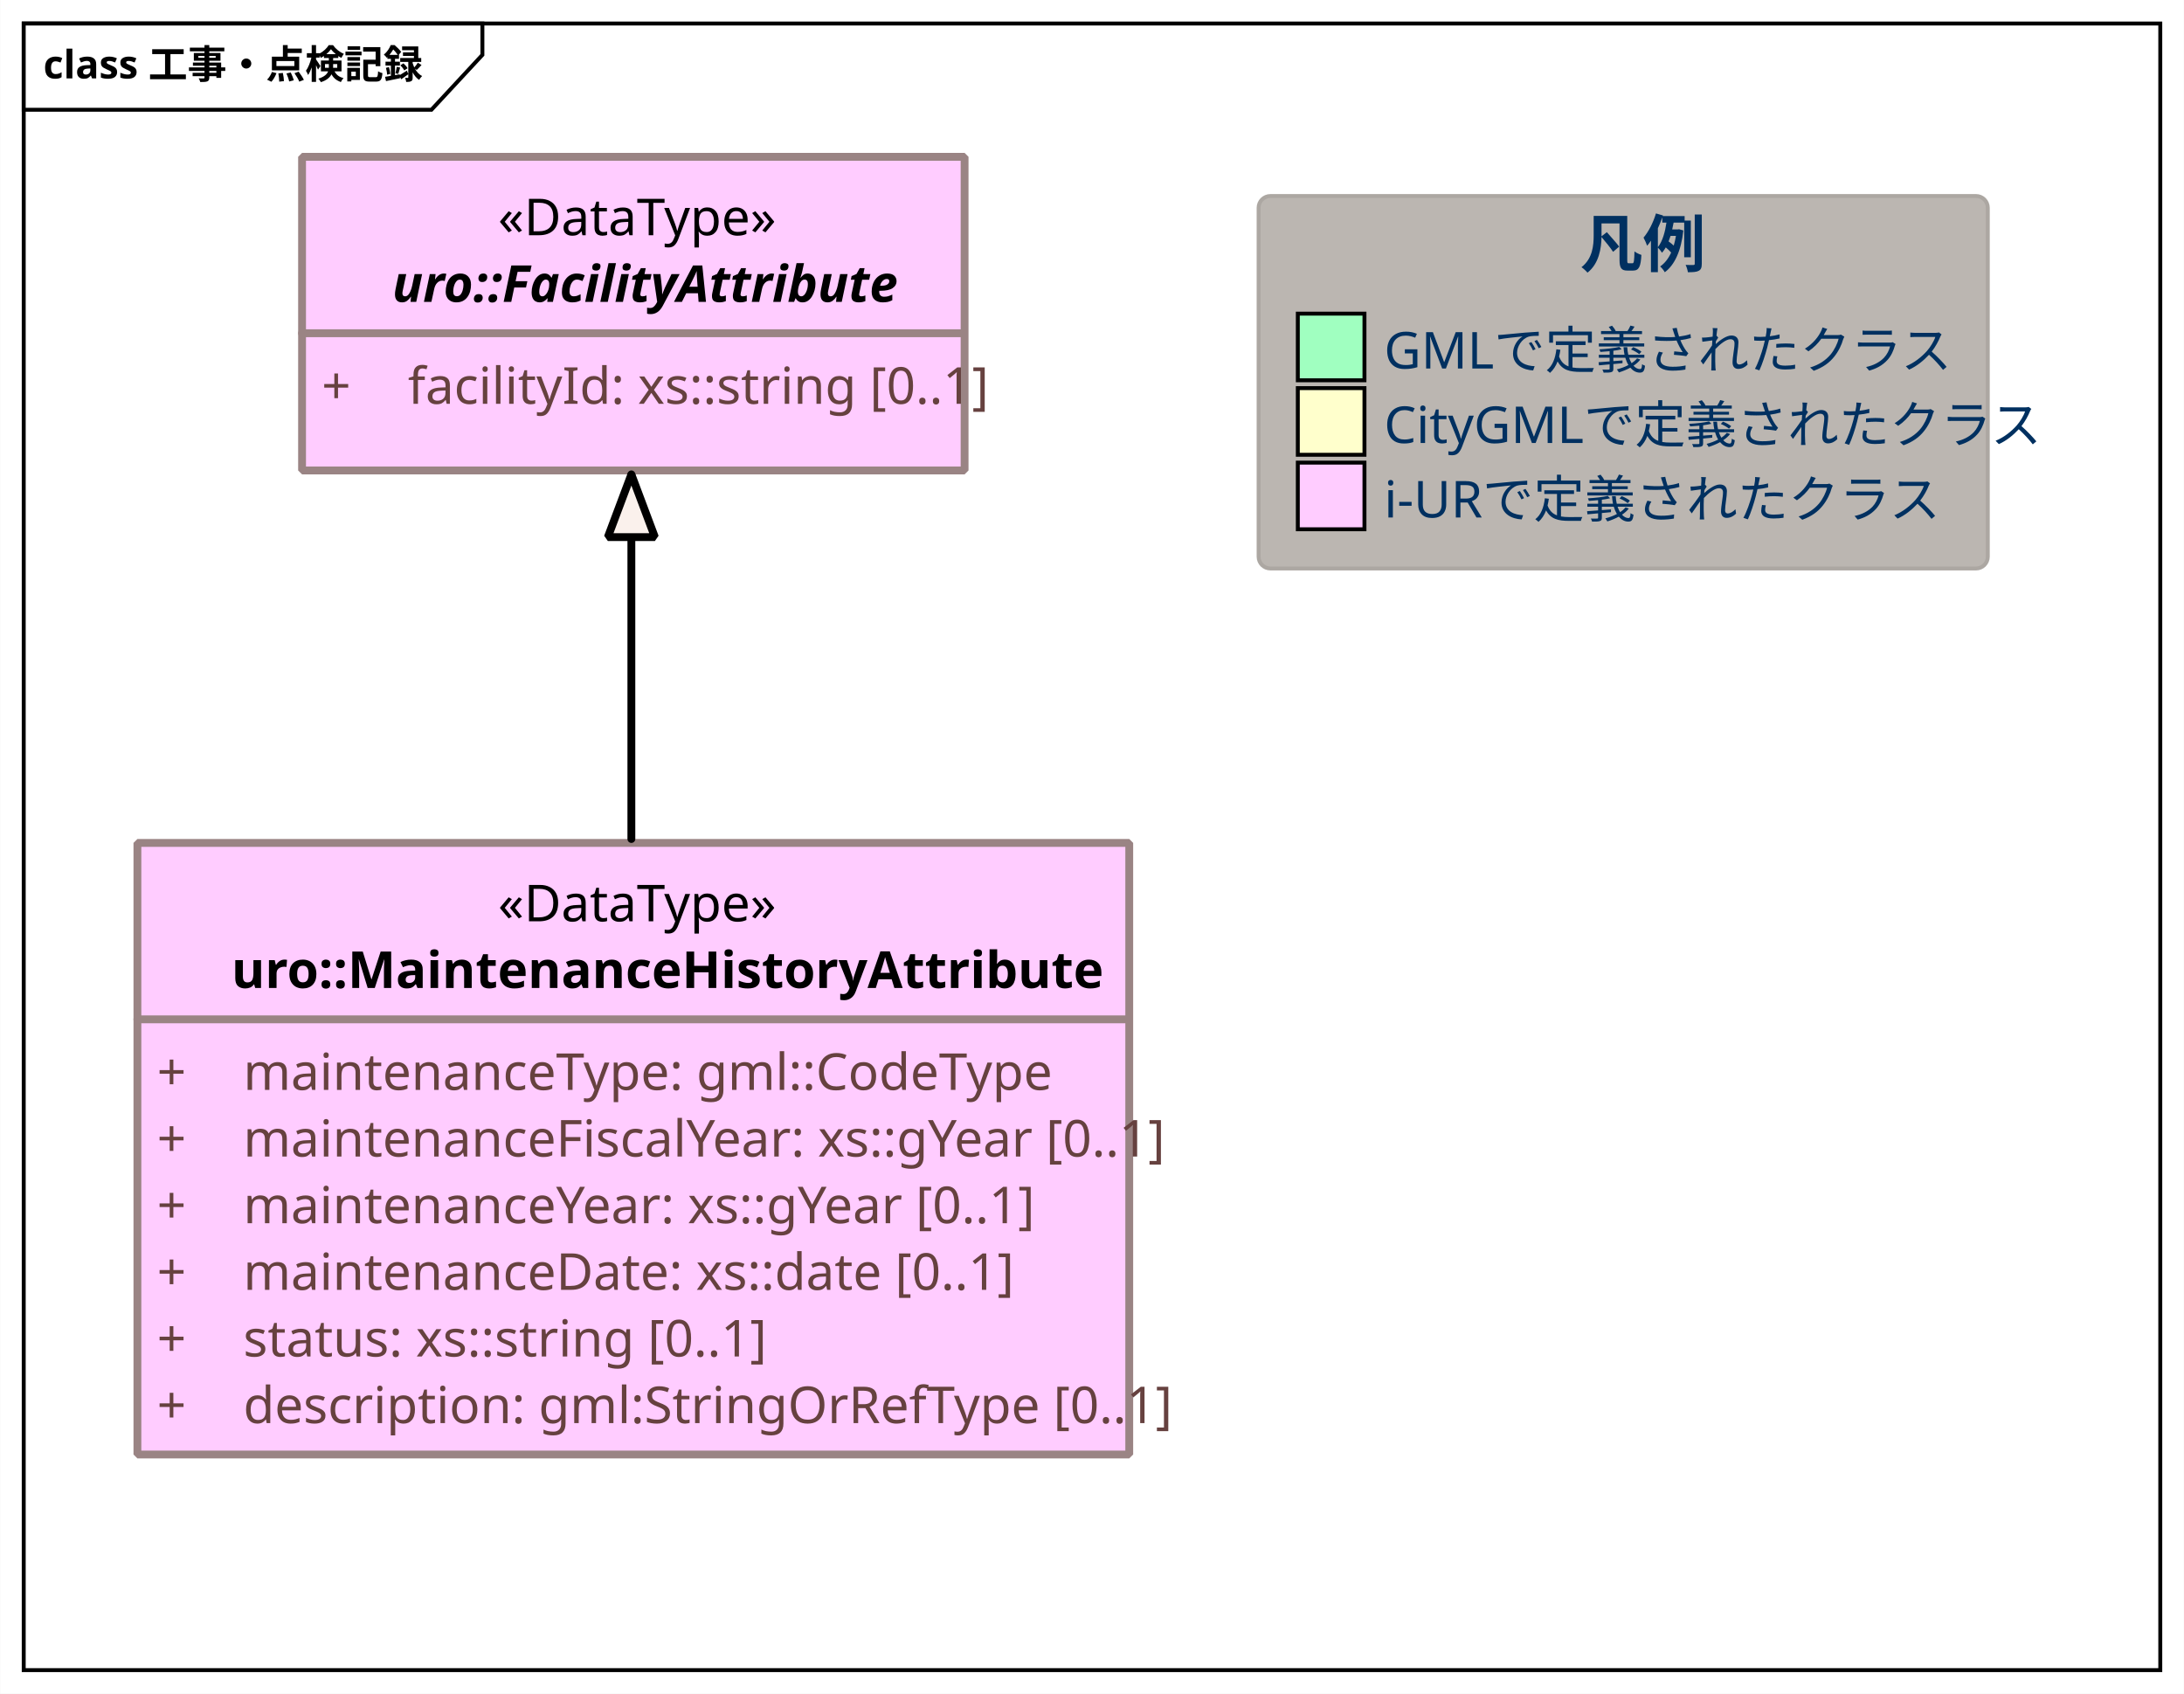
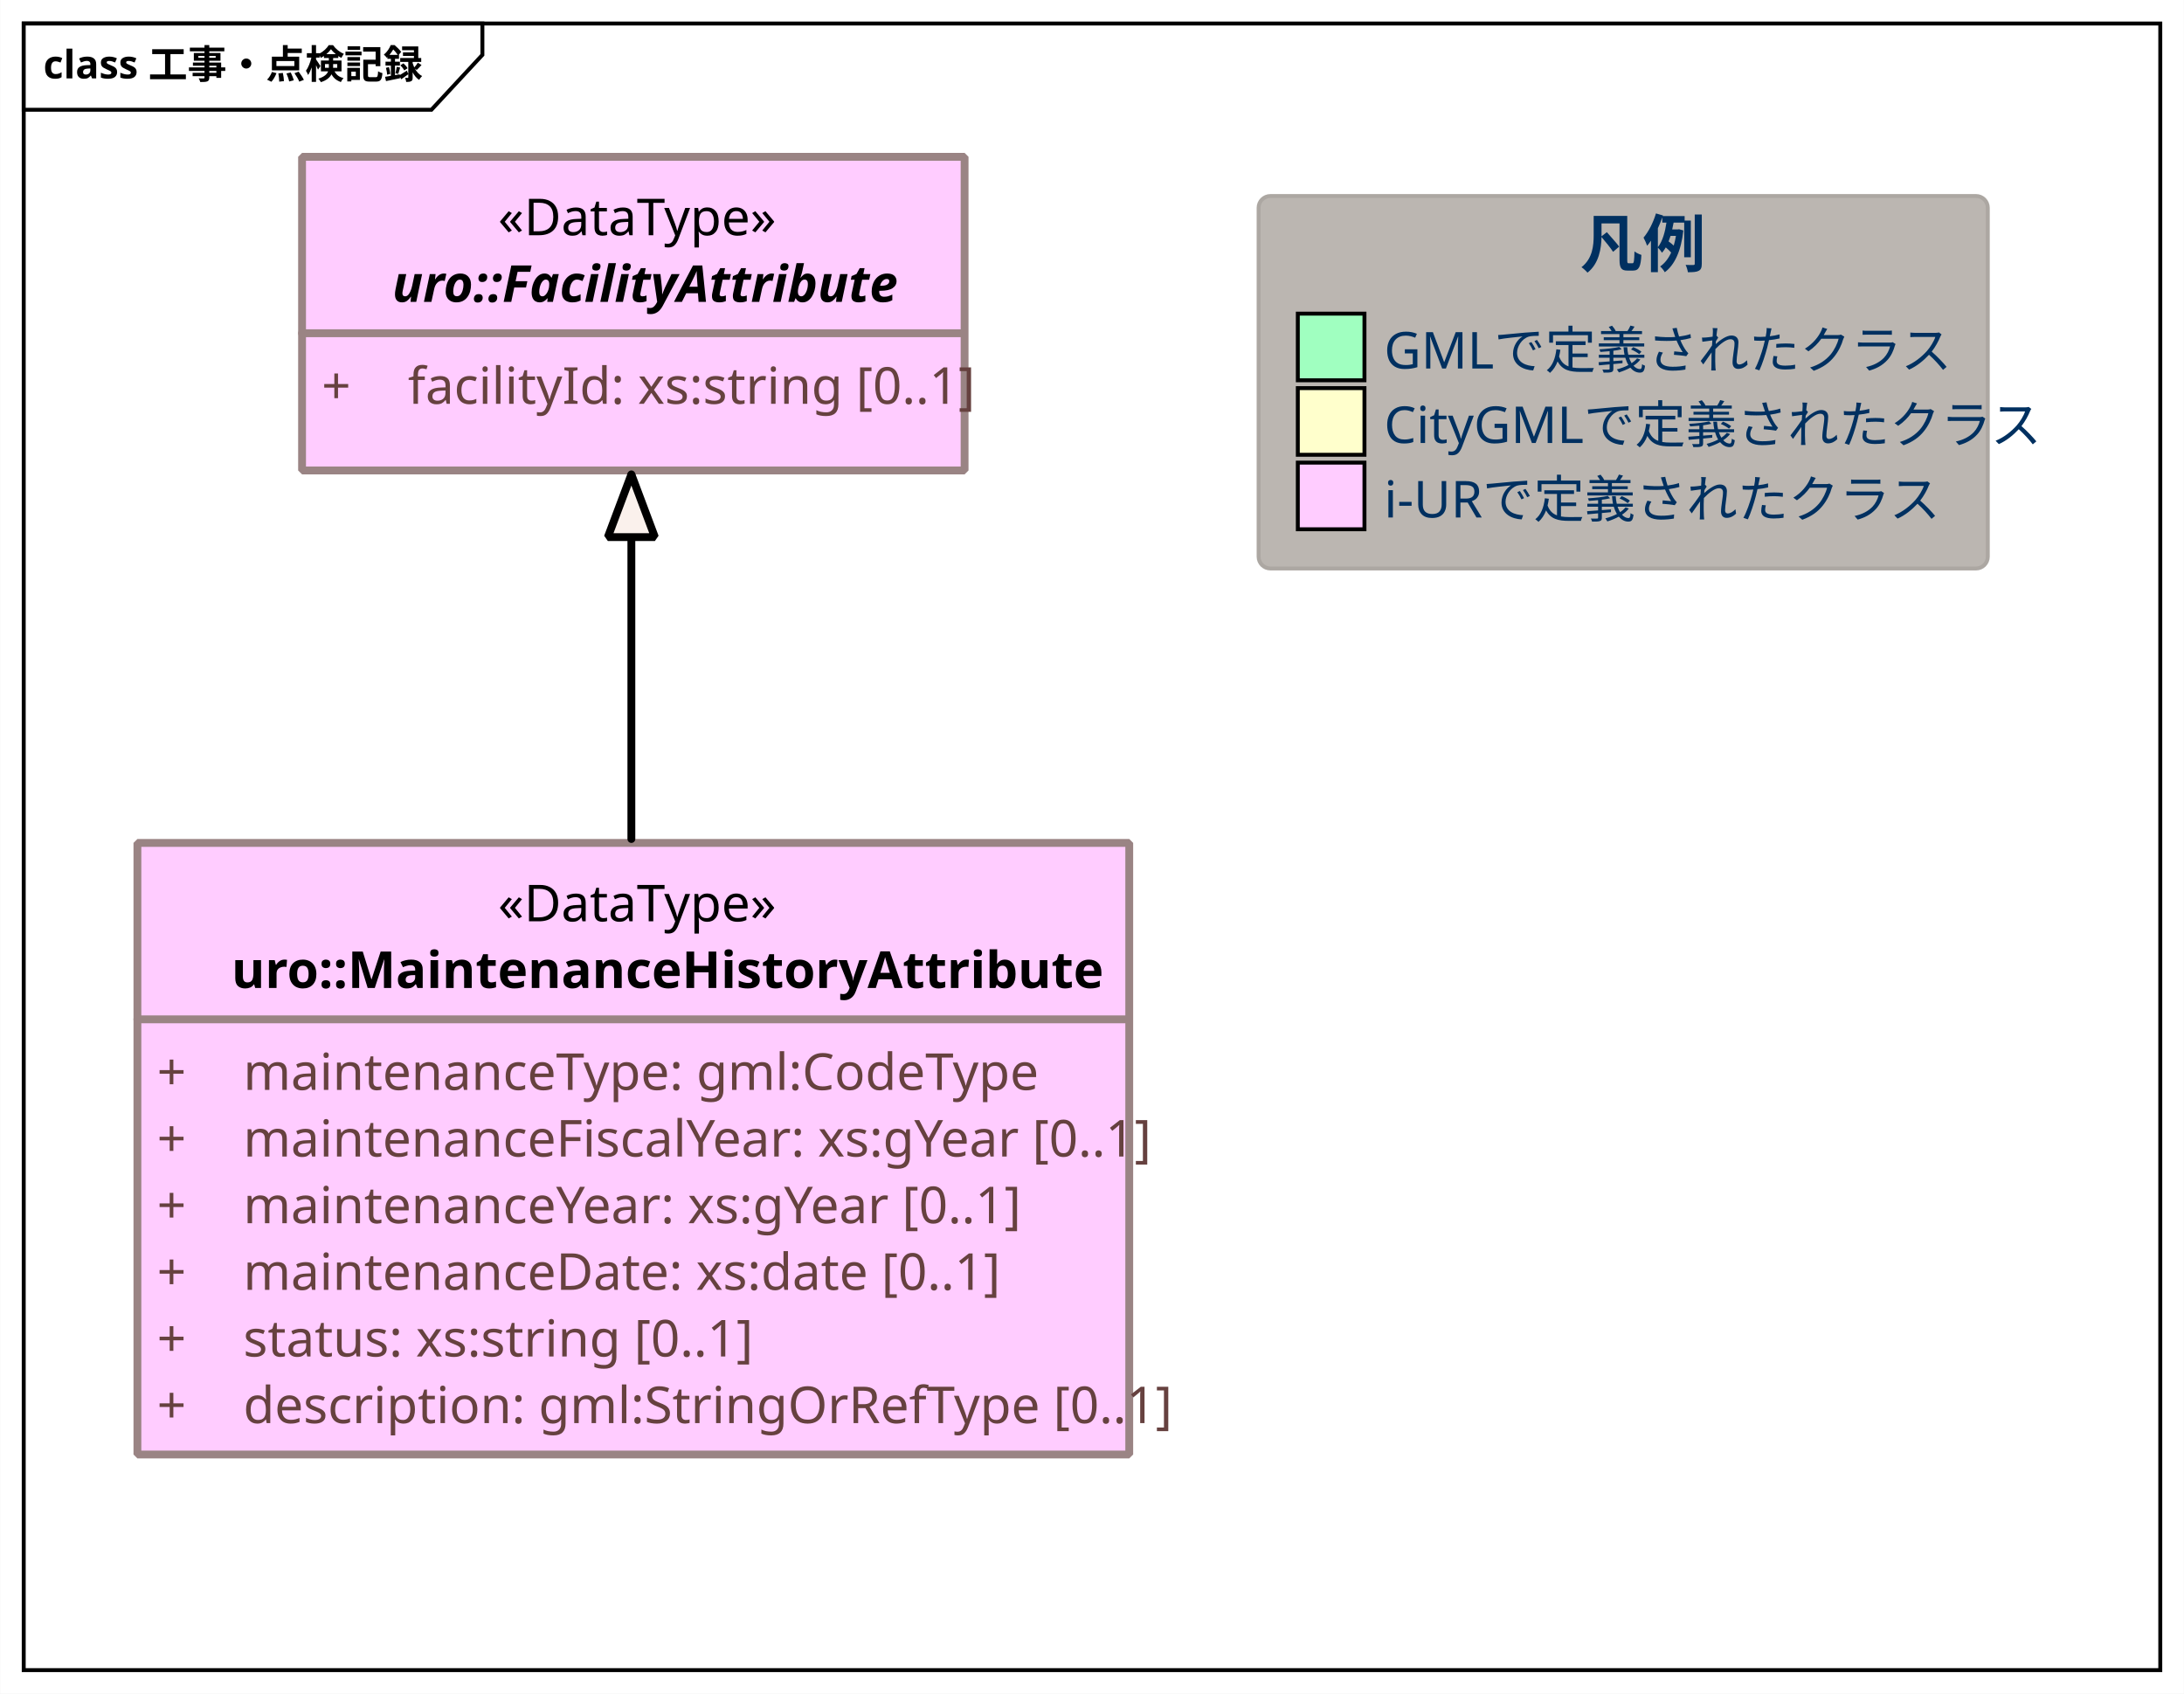
<svg xmlns="http://www.w3.org/2000/svg" width="14.74cm" height="11.43cm" viewBox="0 0 557 432">
  <g style="fill:#FFFFFF;fill-opacity:1.00;">
    <rect x="0" y="0" width="557" height="432" shape-rendering="auto" />
  </g>
  <g style="stroke-width:1;stroke-linecap:square;stroke-linejoin:miter; fill:#000000;fill-opacity:0.00; stroke:#000000; stroke-opacity:1.00">
    <path d="M 6 6 L 6 426 L 551 426 L 551 6 L 6 6" shape-rendering="auto" />
  </g>
  <g style="stroke-width:1;stroke-linecap:square;stroke-linejoin:miter; fill:#FFFFFF;fill-opacity:1.00; stroke:#000000; stroke-opacity:1.00">
    <polygon points="6 28 110 28 123 14 123 6 6 6 6 28" shape-rendering="auto" style="fill-rule:evenodd;" />
  </g>
  <g style="stroke-width:1;stroke-linecap:square;stroke-linejoin:miter; fill:#000000;fill-opacity:1.00; stroke:#000000; stroke-opacity:0.00">
    <text x="11.00" y="20.00" textLength="97" style="font-family:メイリオ; font-weight:700; font-style:normal; font-size:10px; fill:#000000;fill-opacity:1.00; stroke:#000000; stroke-opacity:0.00 stroke-width:0; white-space: pre;" xml:space="preserve" transform="rotate(-0.00 11.00 20.00)">class 工事・点検記録</text>
  </g>
  <g style="stroke-width:1;stroke-linecap:square;stroke-linejoin:miter; fill:#BBB6B1;fill-opacity:1.00; stroke:#ACA7A2; stroke-opacity:1.00">
    <rect x="321" y="50" width="186" height="95" rx="3.00" shape-rendering="auto" />
  </g>
  <g style="stroke-width:1;stroke-linecap:square;stroke-linejoin:miter; fill:#A0FFC0;fill-opacity:1.00; stroke:#000000; stroke-opacity:1.00">
    <rect x="331" y="80" width="17" height="17" rx="0.00" shape-rendering="auto" />
  </g>
  <g style="stroke-width:1;stroke-linecap:square;stroke-linejoin:miter; fill:#003060;fill-opacity:1.00; stroke:#000000; stroke-opacity:0.00">
    <text x="353.00" y="94.00" textLength="123" style="font-family:Yu Gothic UI; font-weight:400; font-style:normal; font-size:13px; fill:#003060;fill-opacity:1.00; stroke:#000000; stroke-opacity:0.00 stroke-width:0; white-space: pre;" xml:space="preserve" transform="rotate(-0.00 353.00 94.00)">GMLで定義されたクラス</text>
  </g>
  <g style="stroke-width:1;stroke-linecap:square;stroke-linejoin:miter; fill:#FFFFCC;fill-opacity:1.00; stroke:#000000; stroke-opacity:1.00">
    <rect x="331" y="99" width="17" height="17" rx="0.00" shape-rendering="auto" />
  </g>
  <g style="stroke-width:1;stroke-linecap:square;stroke-linejoin:miter; fill:#003060;fill-opacity:1.00; stroke:#000000; stroke-opacity:0.00">
    <text x="353.00" y="113.00" textLength="144" style="font-family:Yu Gothic UI; font-weight:400; font-style:normal; font-size:13px; fill:#003060;fill-opacity:1.00; stroke:#000000; stroke-opacity:0.00 stroke-width:0; white-space: pre;" xml:space="preserve" transform="rotate(-0.00 353.00 113.00)">CityGMLで定義されたクラス</text>
  </g>
  <g style="stroke-width:1;stroke-linecap:square;stroke-linejoin:miter; fill:#FFCCFF;fill-opacity:1.00; stroke:#000000; stroke-opacity:1.00">
    <rect x="331" y="118" width="17" height="17" rx="0.00" shape-rendering="auto" />
  </g>
  <g style="stroke-width:1;stroke-linecap:square;stroke-linejoin:miter; fill:#003060;fill-opacity:1.00; stroke:#000000; stroke-opacity:0.00">
    <text x="353.00" y="132.00" textLength="121" style="font-family:Yu Gothic UI; font-weight:400; font-style:normal; font-size:13px; fill:#003060;fill-opacity:1.00; stroke:#000000; stroke-opacity:0.00 stroke-width:0; white-space: pre;" xml:space="preserve" transform="rotate(-0.00 353.00 132.00)">i-URで定義されたクラス</text>
    <text x="403.00" y="68.00" textLength="22" style="font-family:メイリオ; font-weight:700; font-style:normal; font-size:16px; fill:#003060;fill-opacity:1.00; stroke:#000000; stroke-opacity:0.00 stroke-width:0; white-space: pre;" xml:space="preserve" transform="rotate(-0.00 403.00 68.00)">凡例</text>
  </g>
  <g style="stroke-width:2;stroke-linecap:round;stroke-linejoin:bevel; fill:#FFCCFF;fill-opacity:1.00; stroke:#9A8484; stroke-opacity:1.00">
    <rect x="77" y="40" width="169" height="80" rx="0.00" shape-rendering="auto" />
  </g>
  <g style="stroke-width:1;stroke-linecap:round;stroke-linejoin:bevel; fill:#000000;fill-opacity:1.00; stroke:#000000; stroke-opacity:0.00">
    <text x="127.00" y="60.00" textLength="69" style="font-family:Yu Gothic UI; font-weight:400; font-style:normal; font-size:13px; fill:#000000;fill-opacity:1.00; stroke:#000000; stroke-opacity:0.00 stroke-width:0; white-space: pre;" xml:space="preserve" transform="rotate(-0.00 127.00 60.00)">«DataType»</text>
    <text x="100.00" y="77.00" textLength="123" style="font-family:Yu Gothic UI; font-weight:700; font-style:italic; font-size:13px; fill:#000000;fill-opacity:1.00; stroke:#000000; stroke-opacity:0.00 stroke-width:0; white-space: pre;" xml:space="preserve" transform="rotate(-0.00 100.00 77.00)">uro::FacilityAttribute</text>
  </g>
  <g style="stroke-width:2;stroke-linecap:round;stroke-linejoin:bevel; fill:#000000;fill-opacity:0.00; stroke:#9A8484; stroke-opacity:1.00">
    <path d="M 77 85 L 245 85" shape-rendering="auto" />
  </g>
  <g style="stroke-width:1;stroke-linecap:round;stroke-linejoin:bevel; fill:#66413F;fill-opacity:1.00; stroke:#000000; stroke-opacity:0.00">
    <text x="82.00" y="103.00" textLength="13" style="font-family:Yu Gothic UI; font-weight:400; font-style:normal; font-size:13px; fill:#66413F;fill-opacity:1.00; stroke:#000000; stroke-opacity:0.00 stroke-width:0; white-space: pre;" xml:space="preserve" transform="rotate(-0.00 82.00 103.00)">+ </text>
-     <text x="104.00" y="103.00" textLength="137" style="font-family:Yu Gothic UI; font-weight:400; font-style:normal; font-size:13px; fill:#66413F;fill-opacity:1.00; stroke:#000000; stroke-opacity:0.00 stroke-width:0; white-space: pre;" xml:space="preserve" transform="rotate(-0.00 104.00 103.00)">facilityId: xs::string [0..1]</text>
+     <text x="104.00" y="103.00" textLength="134" style="font-family:Yu Gothic UI; font-weight:400; font-style:normal; font-size:13px; fill:#66413F;fill-opacity:1.00; stroke:#000000; stroke-opacity:0.00 stroke-width:0; white-space: pre;" xml:space="preserve" transform="rotate(-0.00 104.00 103.00)">facilityId: xs:string [0..1]</text>
  </g>
  <g style="stroke-width:2;stroke-linecap:round;stroke-linejoin:bevel; fill:#FFCCFF;fill-opacity:1.00; stroke:#9A8484; stroke-opacity:1.00">
    <rect x="35" y="215" width="253" height="156" rx="0.00" shape-rendering="auto" />
  </g>
  <g style="stroke-width:1;stroke-linecap:round;stroke-linejoin:bevel; fill:#000000;fill-opacity:1.00; stroke:#000000; stroke-opacity:0.00">
    <text x="127.00" y="235.00" textLength="69" style="font-family:Yu Gothic UI; font-weight:400; font-style:normal; font-size:13px; fill:#000000;fill-opacity:1.00; stroke:#000000; stroke-opacity:0.00 stroke-width:0; white-space: pre;" xml:space="preserve" transform="rotate(-0.00 127.00 235.00)">«DataType»</text>
    <text x="59.00" y="252.00" textLength="204" style="font-family:Yu Gothic UI; font-weight:700; font-style:normal; font-size:13px; fill:#000000;fill-opacity:1.00; stroke:#000000; stroke-opacity:0.00 stroke-width:0; white-space: pre;" xml:space="preserve" transform="rotate(-0.00 59.00 252.00)">uro::MaintenanceHistoryAttribute</text>
  </g>
  <g style="stroke-width:2;stroke-linecap:round;stroke-linejoin:bevel; fill:#000000;fill-opacity:0.00; stroke:#9A8484; stroke-opacity:1.00">
    <path d="M 35 260 L 287 260" shape-rendering="auto" />
  </g>
  <g style="stroke-width:1;stroke-linecap:round;stroke-linejoin:bevel; fill:#66413F;fill-opacity:1.00; stroke:#000000; stroke-opacity:0.00">
    <text x="40.00" y="278.00" textLength="13" style="font-family:Yu Gothic UI; font-weight:400; font-style:normal; font-size:13px; fill:#66413F;fill-opacity:1.00; stroke:#000000; stroke-opacity:0.00 stroke-width:0; white-space: pre;" xml:space="preserve" transform="rotate(-0.00 40.00 278.00)">+ </text>
-     <text x="62.00" y="278.00" textLength="195" style="font-family:Yu Gothic UI; font-weight:400; font-style:normal; font-size:13px; fill:#66413F;fill-opacity:1.00; stroke:#000000; stroke-opacity:0.00 stroke-width:0; white-space: pre;" xml:space="preserve" transform="rotate(-0.00 62.00 278.00)">maintenanceType: gml::CodeType</text>
+     <text x="62.00" y="278.00" textLength="192" style="font-family:Yu Gothic UI; font-weight:400; font-style:normal; font-size:13px; fill:#66413F;fill-opacity:1.00; stroke:#000000; stroke-opacity:0.00 stroke-width:0; white-space: pre;" xml:space="preserve" transform="rotate(-0.00 62.00 278.00)">maintenanceType: gml:CodeType</text>
    <text x="40.00" y="295.00" textLength="13" style="font-family:Yu Gothic UI; font-weight:400; font-style:normal; font-size:13px; fill:#66413F;fill-opacity:1.00; stroke:#000000; stroke-opacity:0.00 stroke-width:0; white-space: pre;" xml:space="preserve" transform="rotate(-0.00 40.00 295.00)">+ </text>
-     <text x="62.00" y="295.00" textLength="221" style="font-family:Yu Gothic UI; font-weight:400; font-style:normal; font-size:13px; fill:#66413F;fill-opacity:1.00; stroke:#000000; stroke-opacity:0.00 stroke-width:0; white-space: pre;" xml:space="preserve" transform="rotate(-0.00 62.00 295.00)">maintenanceFiscalYear: xs::gYear [0..1]</text>
+     <text x="62.00" y="295.00" textLength="218" style="font-family:Yu Gothic UI; font-weight:400; font-style:normal; font-size:13px; fill:#66413F;fill-opacity:1.00; stroke:#000000; stroke-opacity:0.00 stroke-width:0; white-space: pre;" xml:space="preserve" transform="rotate(-0.00 62.00 295.00)">maintenanceFiscalYear: xs:gYear [0..1]</text>
    <text x="40.00" y="312.00" textLength="13" style="font-family:Yu Gothic UI; font-weight:400; font-style:normal; font-size:13px; fill:#66413F;fill-opacity:1.00; stroke:#000000; stroke-opacity:0.00 stroke-width:0; white-space: pre;" xml:space="preserve" transform="rotate(-0.00 40.00 312.00)">+ </text>
-     <text x="62.00" y="312.00" textLength="190" style="font-family:Yu Gothic UI; font-weight:400; font-style:normal; font-size:13px; fill:#66413F;fill-opacity:1.00; stroke:#000000; stroke-opacity:0.00 stroke-width:0; white-space: pre;" xml:space="preserve" transform="rotate(-0.00 62.00 312.00)">maintenanceYear: xs::gYear [0..1]</text>
+     <text x="62.00" y="312.00" textLength="187" style="font-family:Yu Gothic UI; font-weight:400; font-style:normal; font-size:13px; fill:#66413F;fill-opacity:1.00; stroke:#000000; stroke-opacity:0.00 stroke-width:0; white-space: pre;" xml:space="preserve" transform="rotate(-0.00 62.00 312.00)">maintenanceYear: xs:gYear [0..1]</text>
    <text x="40.00" y="329.00" textLength="13" style="font-family:Yu Gothic UI; font-weight:400; font-style:normal; font-size:13px; fill:#66413F;fill-opacity:1.00; stroke:#000000; stroke-opacity:0.00 stroke-width:0; white-space: pre;" xml:space="preserve" transform="rotate(-0.00 40.00 329.00)">+ </text>
-     <text x="62.00" y="329.00" textLength="183" style="font-family:Yu Gothic UI; font-weight:400; font-style:normal; font-size:13px; fill:#66413F;fill-opacity:1.00; stroke:#000000; stroke-opacity:0.00 stroke-width:0; white-space: pre;" xml:space="preserve" transform="rotate(-0.00 62.00 329.00)">maintenanceDate: xs::date [0..1]</text>
+     <text x="62.00" y="329.00" textLength="180" style="font-family:Yu Gothic UI; font-weight:400; font-style:normal; font-size:13px; fill:#66413F;fill-opacity:1.00; stroke:#000000; stroke-opacity:0.00 stroke-width:0; white-space: pre;" xml:space="preserve" transform="rotate(-0.00 62.00 329.00)">maintenanceDate: xs:date [0..1]</text>
    <text x="40.00" y="346.00" textLength="13" style="font-family:Yu Gothic UI; font-weight:400; font-style:normal; font-size:13px; fill:#66413F;fill-opacity:1.00; stroke:#000000; stroke-opacity:0.00 stroke-width:0; white-space: pre;" xml:space="preserve" transform="rotate(-0.00 40.00 346.00)">+ </text>
-     <text x="62.00" y="346.00" textLength="124" style="font-family:Yu Gothic UI; font-weight:400; font-style:normal; font-size:13px; fill:#66413F;fill-opacity:1.00; stroke:#000000; stroke-opacity:0.00 stroke-width:0; white-space: pre;" xml:space="preserve" transform="rotate(-0.00 62.00 346.00)">status: xs::string [0..1]</text>
+     <text x="62.00" y="346.00" textLength="121" style="font-family:Yu Gothic UI; font-weight:400; font-style:normal; font-size:13px; fill:#66413F;fill-opacity:1.00; stroke:#000000; stroke-opacity:0.00 stroke-width:0; white-space: pre;" xml:space="preserve" transform="rotate(-0.00 62.00 346.00)">status: xs:string [0..1]</text>
    <text x="40.00" y="363.00" textLength="13" style="font-family:Yu Gothic UI; font-weight:400; font-style:normal; font-size:13px; fill:#66413F;fill-opacity:1.00; stroke:#000000; stroke-opacity:0.00 stroke-width:0; white-space: pre;" xml:space="preserve" transform="rotate(-0.00 40.00 363.00)">+ </text>
    <text x="62.00" y="363.00" textLength="225" style="font-family:Yu Gothic UI; font-weight:400; font-style:normal; font-size:13px; fill:#66413F;fill-opacity:1.00; stroke:#000000; stroke-opacity:0.00 stroke-width:0; white-space: pre;" xml:space="preserve" transform="rotate(-0.00 62.00 363.00)">description: gml:StringOrRefType [0..1]</text>
  </g>
  <g style="stroke-width:2;stroke-linecap:round;stroke-linejoin:bevel; fill:#000000;fill-opacity:0.00; stroke:#000000; stroke-opacity:1.00">
    <path d="M 161 214 L 161 121" shape-rendering="auto" />
  </g>
  <g style="stroke-width:2;stroke-linecap:round;stroke-linejoin:bevel; fill:#FAF1EC;fill-opacity:1.00; stroke:#000000; stroke-opacity:1.00">
    <polygon points="167 137 155 137 161 121" shape-rendering="auto" style="fill-rule:evenodd;" />
  </g>
</svg>
